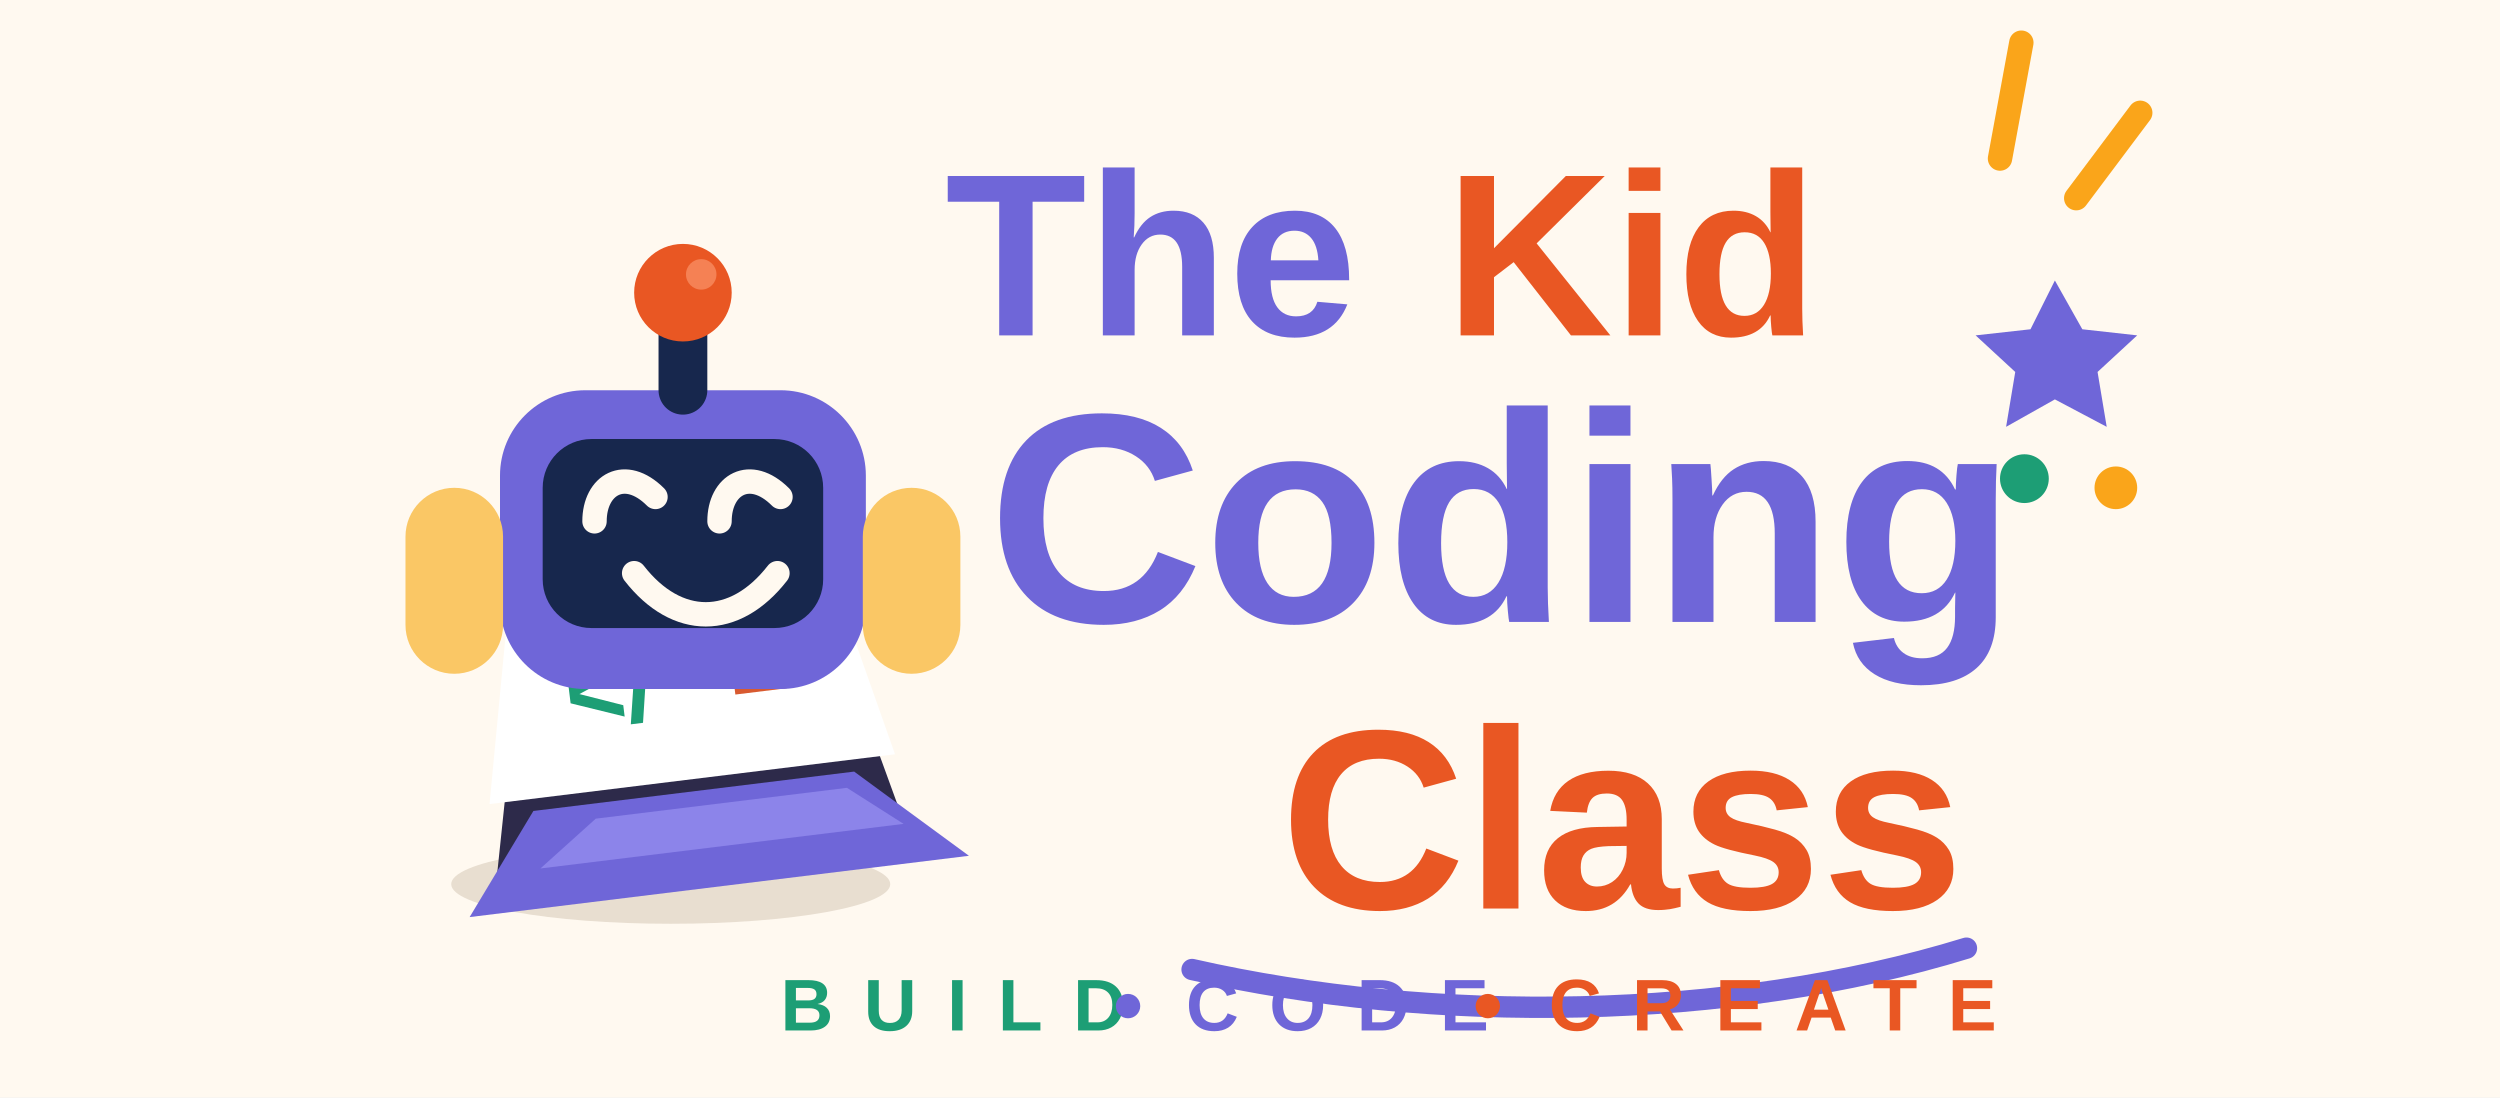
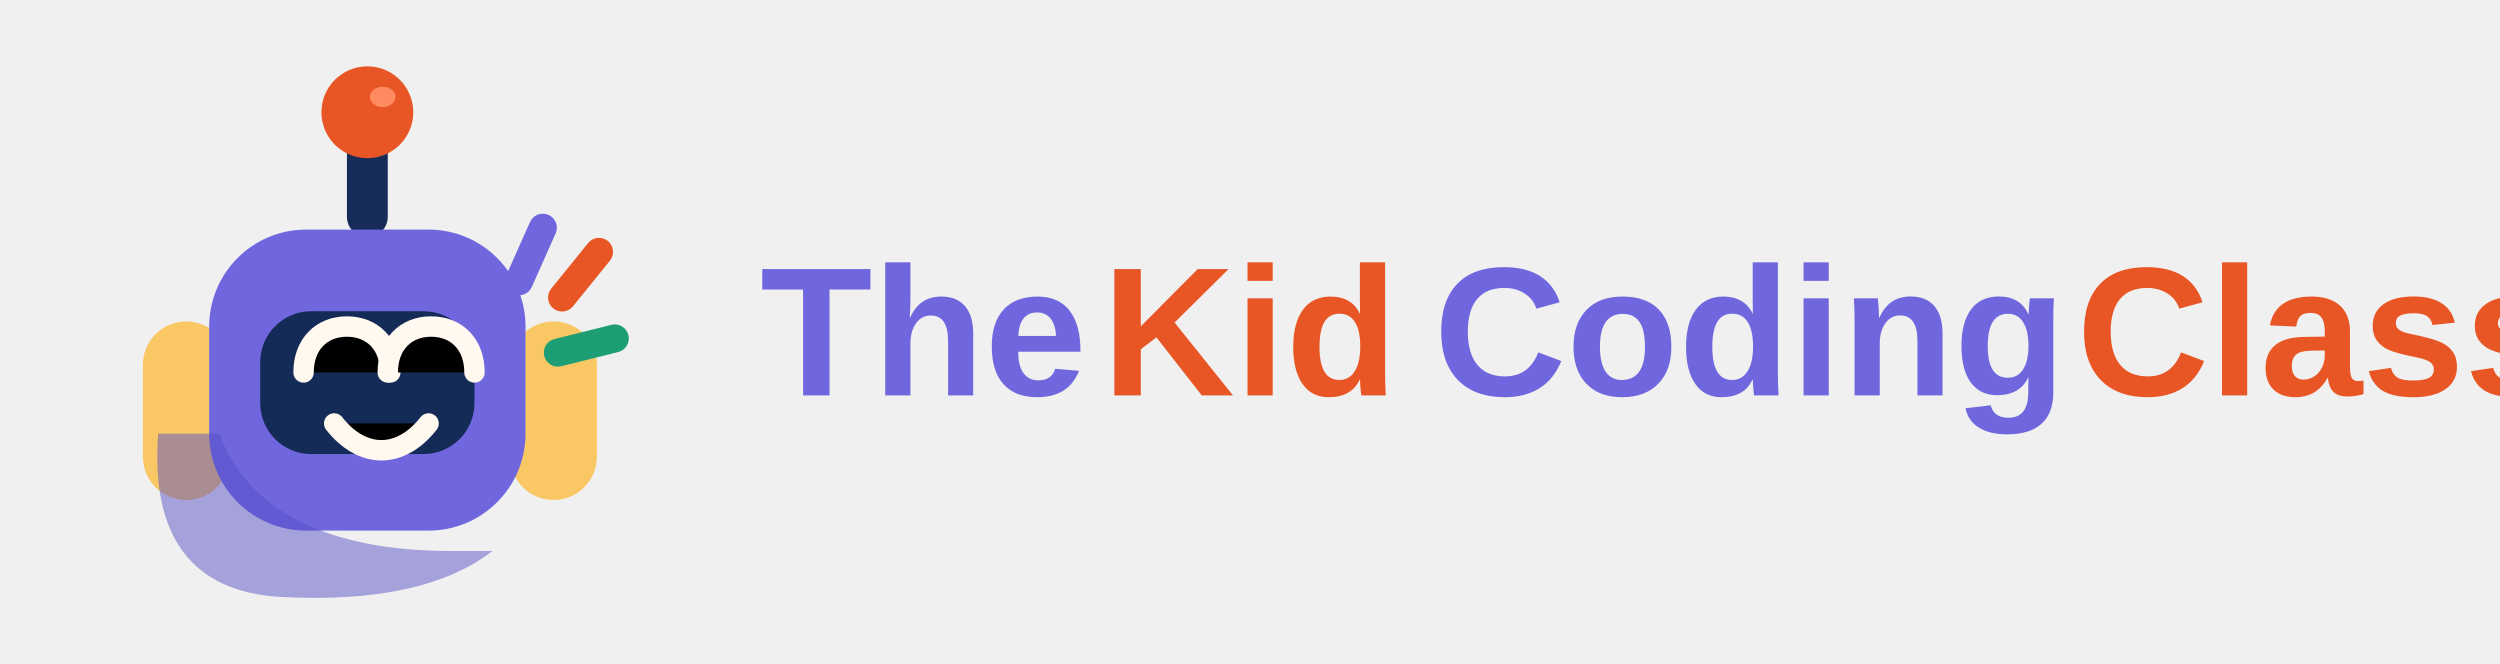
- <svg xmlns="http://www.w3.org/2000/svg" viewBox="0 0 820 360" role="img" aria-labelledby="title desc">
-   <rect width="820" height="360" fill="#FFF9F0" />
-   <g transform="translate(120 86)">
-     <ellipse cx="100" cy="204" rx="72" ry="13" fill="#E8DED0" />
-     <g transform="rotate(-7 100 112)">
-       <path d="M56 92h88l24 104H32z" fill="#2D2A4A" />
-       <path d="M48 102h104l15 68H33z" fill="#FFFFFF" />
-       <path d="M47 174h106l34 32H22z" fill="#6F66D8" />
-       <path d="M67 179h83l17 14H47z" fill="#8C84EA" />
-       <text x="62" y="149" font-family="Quicksand, Arial, sans-serif" font-size="34" font-weight="700" fill="#1D9E75">&lt;/</text>
-       <text x="116" y="149" font-family="Quicksand, Arial, sans-serif" font-size="34" font-weight="700" fill="#D85A30">=</text>
-     </g>
-     <rect x="44" y="42" width="120" height="98" rx="28" fill="#6F66D8" />
-     <rect x="58" y="58" width="92" height="62" rx="16" fill="#17274D" />
-     <rect x="13" y="74" width="32" height="61" rx="16" fill="#FAC765" />
-     <rect x="163" y="74" width="32" height="61" rx="16" fill="#FAC765" />
-     <path d="M104 42V18" stroke="#17274D" stroke-width="16" stroke-linecap="round" />
-     <circle cx="104" cy="10" r="16" fill="#E95723" />
-     <circle cx="110" cy="4" r="5" fill="#F58154" />
-     <path d="M75 85c0-12 10-18 20-8" stroke="#FFF9F0" stroke-width="8" stroke-linecap="round" fill="none" />
-     <path d="M116 85c0-12 10-18 20-8" stroke="#FFF9F0" stroke-width="8" stroke-linecap="round" fill="none" />
-     <path d="M88 102c14 18 33 18 47 0" stroke="#FFF9F0" stroke-width="8" stroke-linecap="round" fill="none" />
+ <svg xmlns="http://www.w3.org/2000/svg" viewBox="0 0 980 260" role="img" aria-labelledby="title desc">
+   <g transform="translate(50 44)">
+     <rect x="86" y="5" width="16" height="44" rx="8" fill="#172B58" />
+     <circle cx="94" cy="0" r="18" fill="#E95625" />
+     <ellipse cx="100" cy="-6" rx="5" ry="4" fill="#FF8B61" />
+     <rect x="6" y="82" width="34" height="70" rx="17" fill="#FAC765" />
+     <rect x="150" y="82" width="34" height="70" rx="17" fill="#FAC765" />
+     <rect x="32" y="46" width="124" height="118" rx="38" fill="#7067DE" />
+     <path d="M36 126c11 30 42 46 91 46h16c-18 14-46 20-83 18-35-2-51-24-48-64z" fill="#544CC5" opacity=".48" />
+     <rect x="52" y="78" width="84" height="56" rx="20" fill="#142B58" />
+     <path d="M69 102c0-11 7-18 17-18 10 0 17 7 17 18" stroke="#FFF9F0" stroke-width="8" stroke-linecap="round" />
+     <path d="M102 102c0-11 7-18 17-18 10 0 17 7 17 18" stroke="#FFF9F0" stroke-width="8" stroke-linecap="round" />
+     <path d="M81 122c11 14 26 14 37 0" stroke="#FFF9F0" stroke-width="8" stroke-linecap="round" />
+     <rect x="160" y="38" width="11" height="34" rx="5.5" transform="rotate(24 160 38)" fill="#7067DE" />
+     <rect x="184" y="47" width="11" height="34" rx="5.5" transform="rotate(39 184 47)" fill="#E95625" />
+     <rect x="195" y="82" width="11" height="34" rx="5.5" transform="rotate(76 195 82)" fill="#1D9E75" />
  </g>
  <g font-family="Boogaloo, Quicksand, Arial, sans-serif" font-weight="700">
-     <text x="310" y="110" font-size="76" fill="#6F66D8">The</text>
-     <text x="474" y="110" font-size="76" fill="#E95723">Kid</text>
-     <text x="324" y="204" font-size="98" fill="#6F66D8">Coding</text>
-     <text x="420" y="298" font-size="84" fill="#E95723">Class</text>
-   </g>
-   <g fill="none" stroke-linecap="round">
-     <path d="M391 318c79 18 176 17 254-7" stroke="#6F66D8" stroke-width="7" />
-     <path d="M656 52l7-38" stroke="#FAA51A" stroke-width="8" />
-     <path d="M681 65l21-28" stroke="#FAA51A" stroke-width="8" />
-   </g>
-   <path d="M674 92l9 16 18 2-13 12 3 18-17-9-16 9 3-18-13-12 18-2z" fill="#6F66D8" />
-   <circle cx="664" cy="157" r="8" fill="#1D9E75" />
-   <circle cx="694" cy="160" r="7" fill="#FAA51A" />
-   <g font-family="Quicksand, Arial, sans-serif" font-size="24" font-weight="700" letter-spacing="10">
-     <text x="256" y="338" fill="#1D9E75">BUILD</text>
-     <text x="389" y="338" fill="#6F66D8">CODE</text>
-     <text x="508" y="338" fill="#E95723">CREATE</text>
-     <circle cx="370" cy="330" r="4" fill="#6F66D8" />
-     <circle cx="488" cy="330" r="4" fill="#E95723" />
+     <text x="298" y="155" font-size="72" fill="#7067DE">The</text>
+     <text x="432" y="155" font-size="72" fill="#E95625">Kid</text>
+     <text x="562" y="155" font-size="72" fill="#7067DE">Coding</text>
+     <text x="814" y="155" font-size="72" fill="#E95625">Class</text>
  </g>
</svg>
